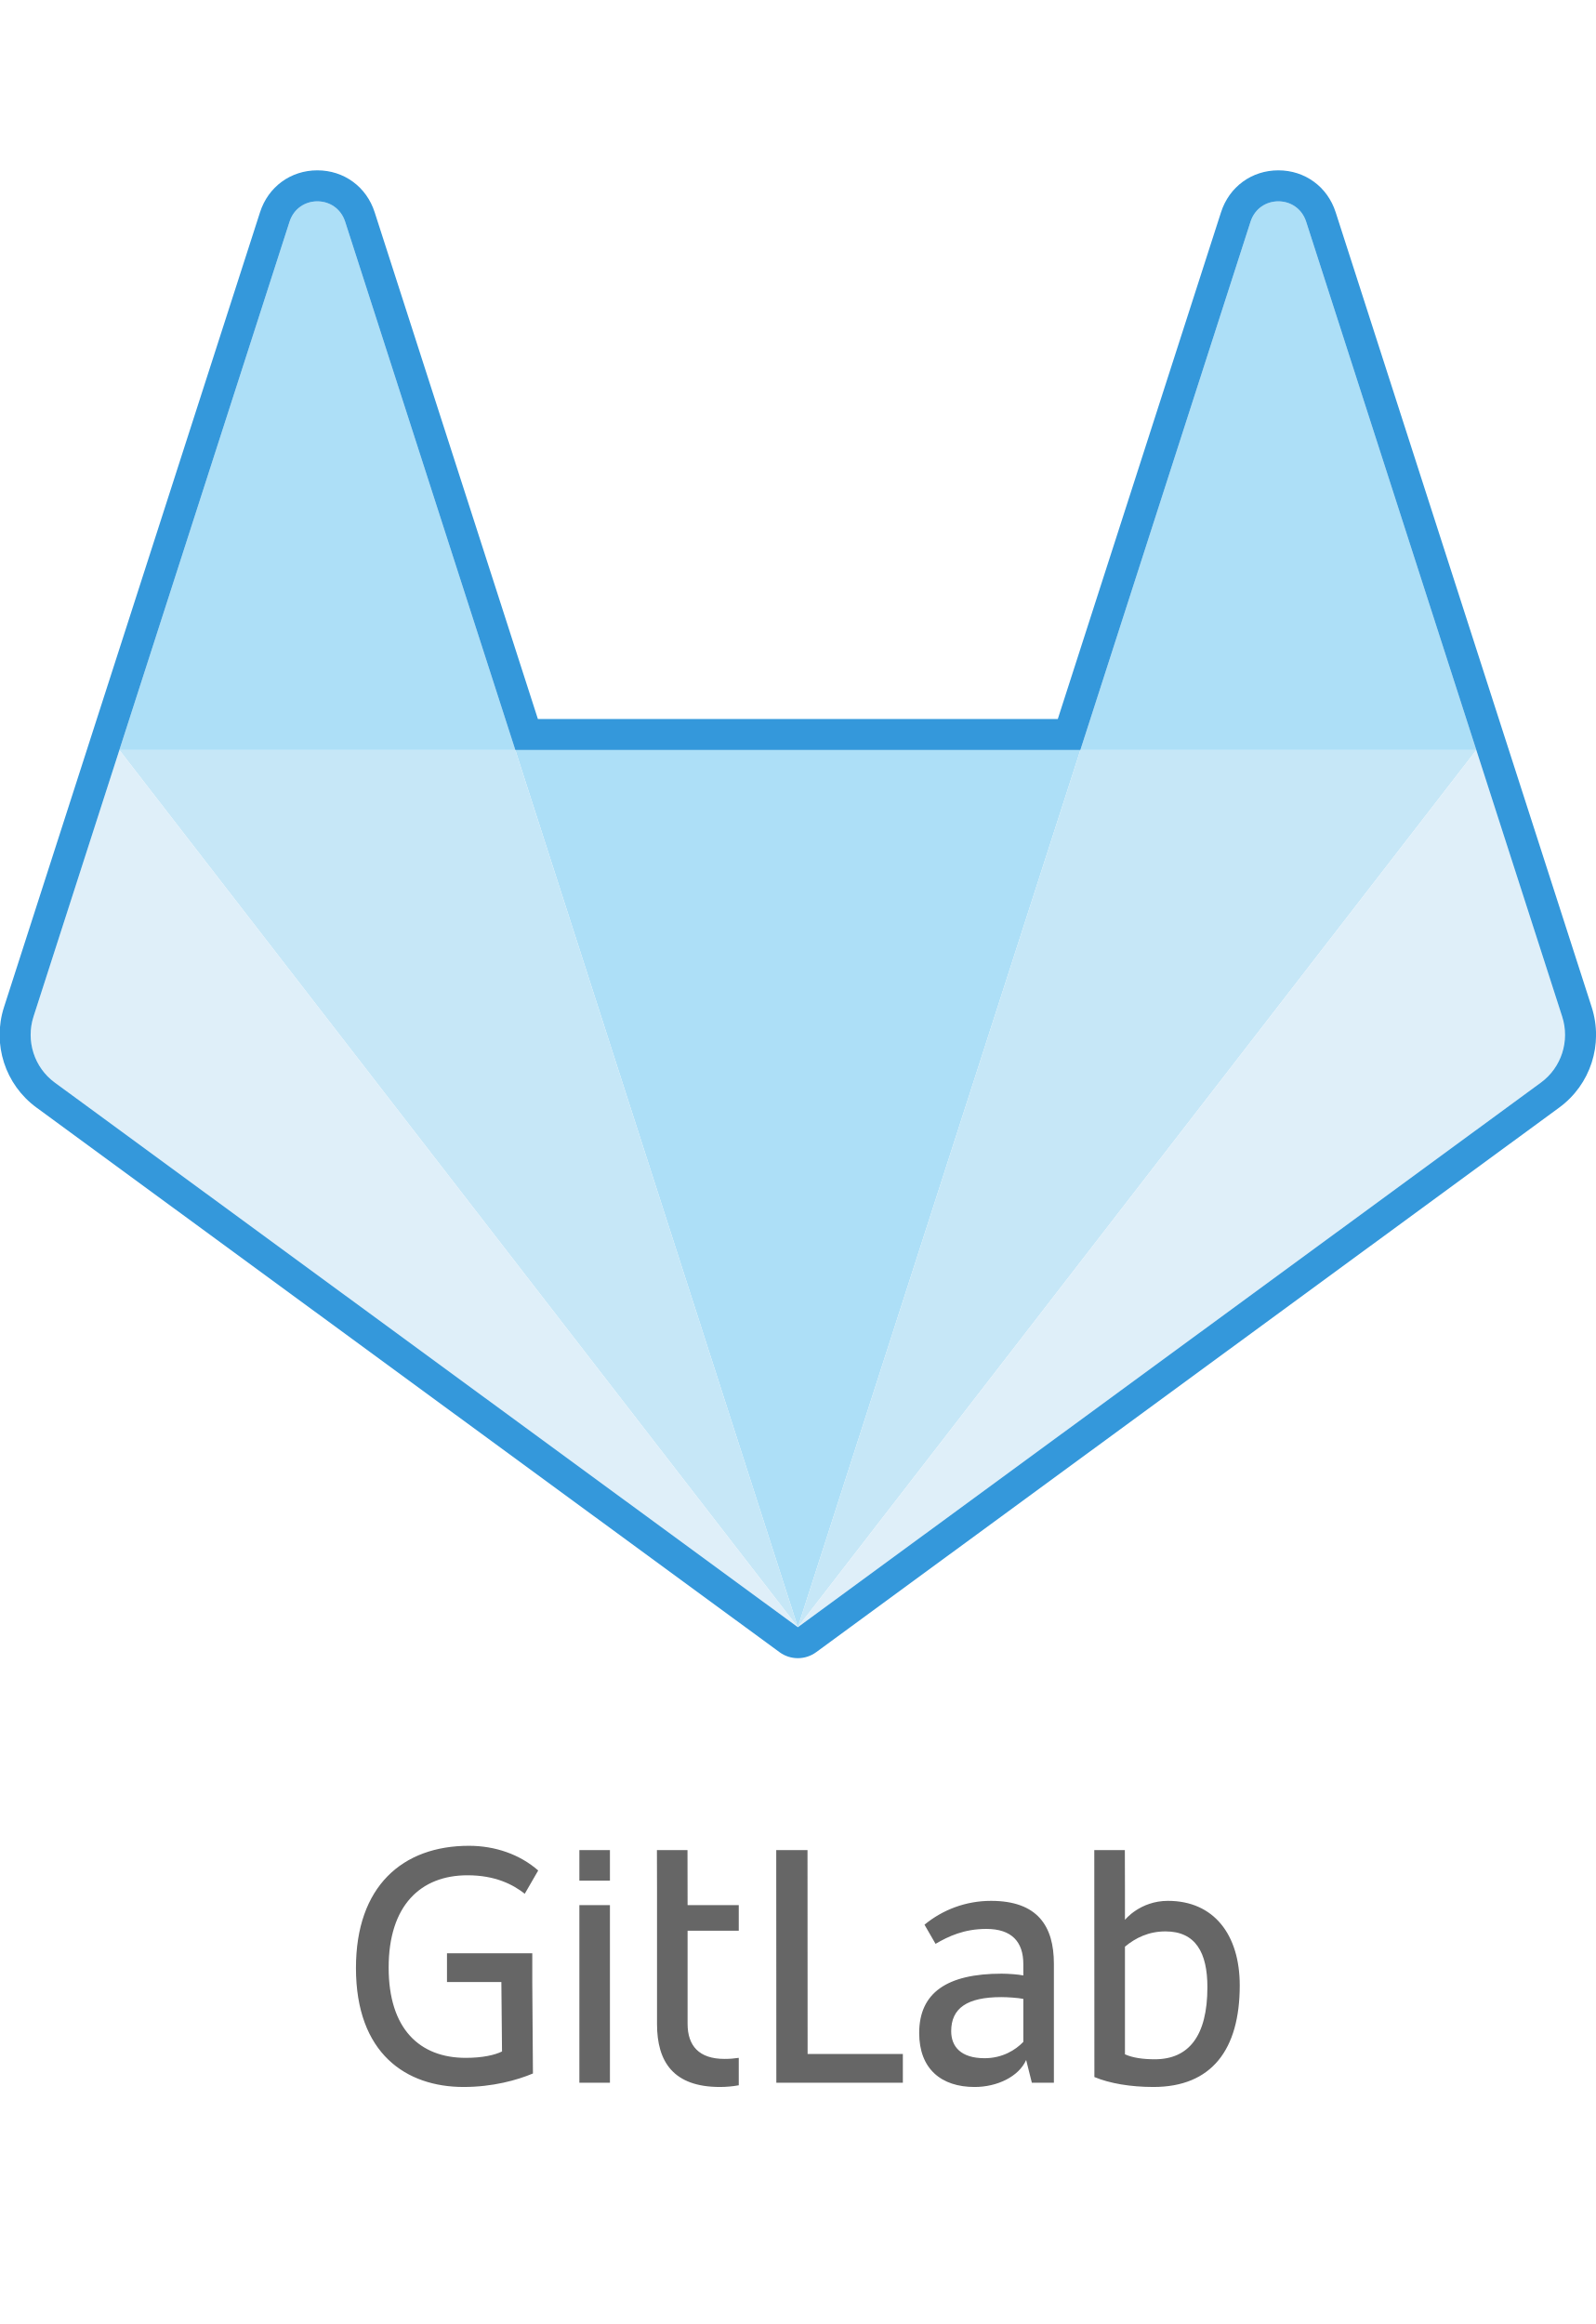
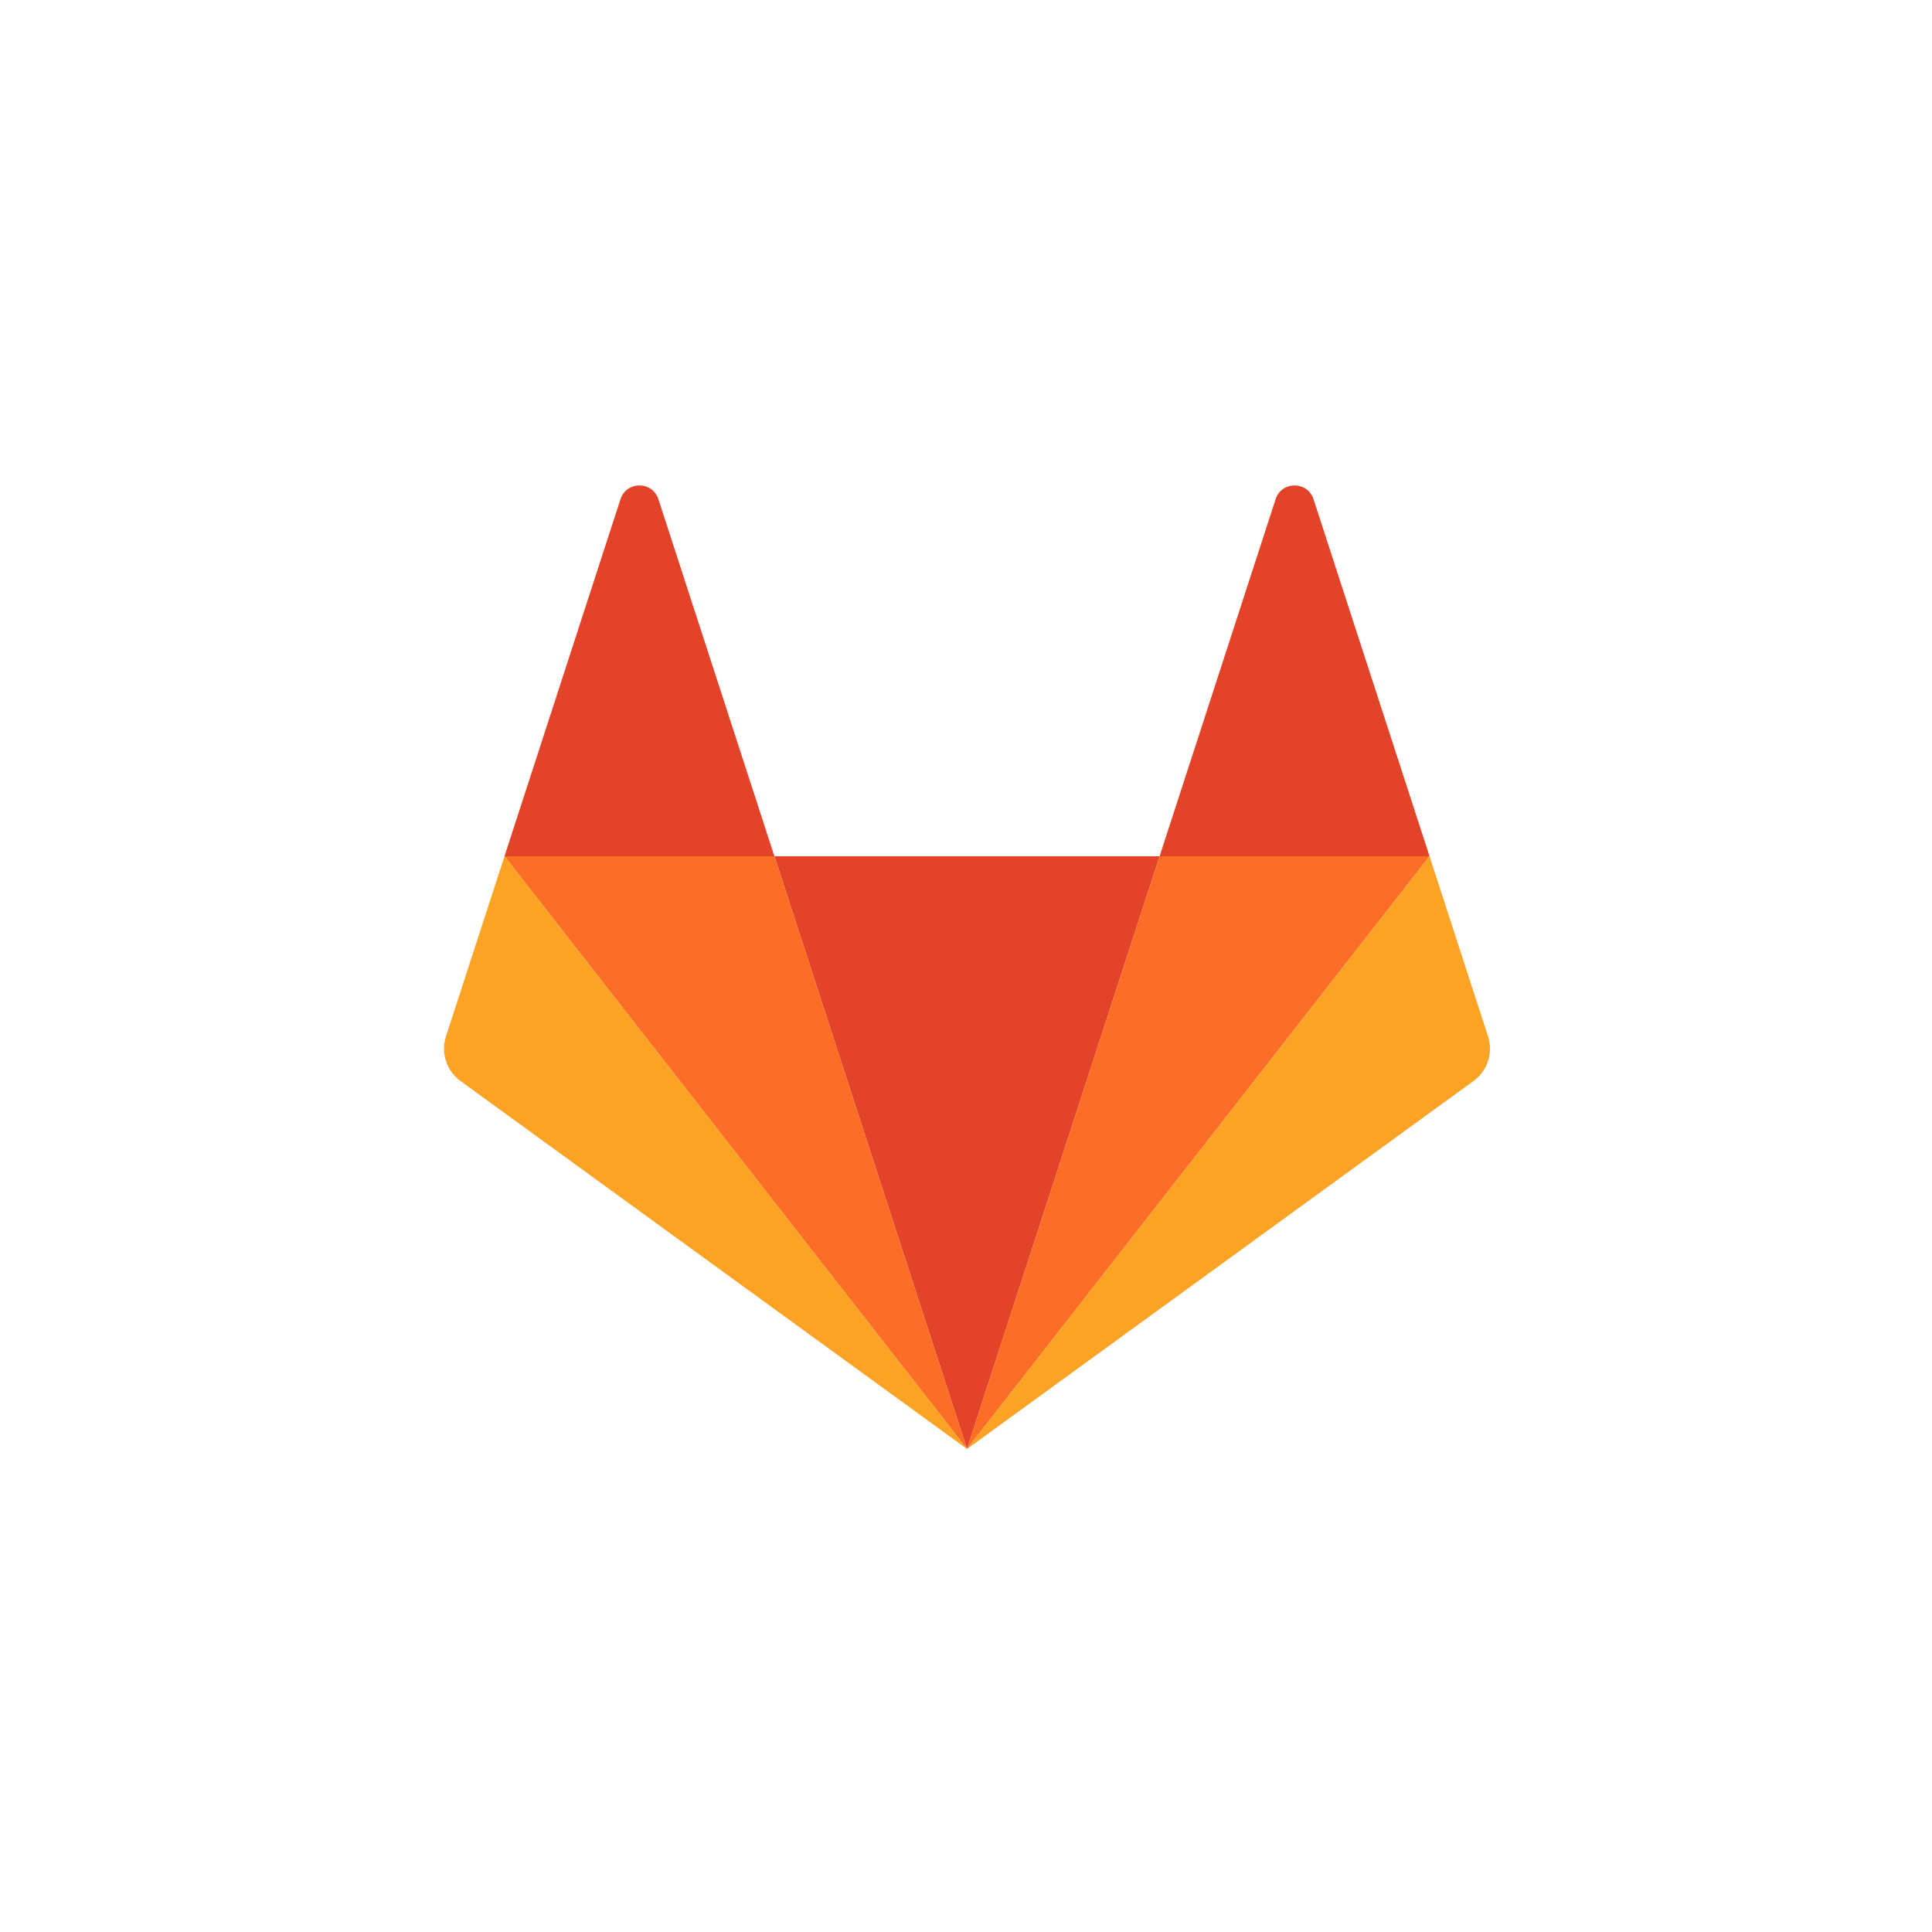
- <svg xmlns="http://www.w3.org/2000/svg" version="1.1" id="Layer_1" x="0px" y="0px" viewBox="100 100 412 600" style="enable-background:new 100 100 412 600;" xml:space="preserve">
+ <svg xmlns="http://www.w3.org/2000/svg" version="1.1" id="Layer_1" x="0px" y="0px" viewBox="0 0 100 100" style="enable-background:new 0 0 100 100;" xml:space="preserve">
  <style type="text/css">
- 	.st0{fill:#666666;}
- 	.st1{fill:none;stroke:#3780B3;stroke-miterlimit:10;}
- 	.st2{fill:#ADDFF7;}
- 	.st3{fill:#C6E7F7;}
- 	.st4{fill:#DFEFF9;}
- 	.st5{fill:#3498DB;}
+ 	.st0{fill:none;stroke:#3780B3;stroke-miterlimit:10;}
+ 	.st1{fill:#E24329;}
+ 	.st2{fill:#FC6D26;}
+ 	.st3{fill:#FCA326;}
</style>
-   <g>
-     <path class="st0" d="M308.495,577.641h-8.075l0.026,60.067h32.667v-7.428h-24.592L308.495,577.641L308.495,577.641z    M364.219,627.161c-2.019,2.109-5.414,4.219-10.002,4.219c-6.148,0-8.625-3.027-8.625-6.971c0-5.96,4.129-8.803,12.939-8.803   c1.652,0,4.313,0.183,5.689,0.458L364.219,627.161L364.219,627.161z M355.869,590.754c-6.521,0-12.502,2.31-17.169,6.156   l2.854,4.942c3.303-1.926,7.34-3.852,13.121-3.852c6.607,0,9.543,3.393,9.543,9.079v2.935c-1.285-0.276-3.945-0.46-5.598-0.46   c-14.131,0-21.289,4.952-21.289,15.315c0,9.262,5.689,13.939,14.314,13.939c5.811,0,11.379-2.66,13.306-6.969l1.468,5.868h5.69   v-30.72C372.11,597.266,367.889,590.755,355.869,590.754L355.869,590.754z M398.165,631.654c-3.029,0-5.69-0.367-7.708-1.284   v-27.786c2.753-2.293,6.149-3.944,10.461-3.944c7.799,0,10.827,5.502,10.827,14.398   C411.746,625.693,406.882,631.654,398.165,631.654 M401.559,590.754c-7.217,0-11.102,4.907-11.102,4.907v-7.749l-0.026-10.27   h-7.891l0.026,58.598c3.945,1.65,9.359,2.567,15.232,2.567c15.049,0,22.298-9.628,22.298-26.227   C420.096,599.466,413.396,590.754,401.559,590.754 M220.717,584.152c7.157,0,11.746,2.384,14.774,4.769l3.47-6.008   c-4.73-4.145-11.091-6.373-17.877-6.373c-17.159,0-29.179,10.454-29.179,31.546c0,22.101,12.968,30.721,27.803,30.721   c7.433,0,13.765-1.742,17.894-3.484l-0.169-23.614v-7.427H215.41v7.428h14.039l0.17,17.928c-1.835,0.917-5.046,1.651-9.359,1.651   c-11.929,0-19.912-7.5-19.912-23.293C200.346,591.947,208.605,584.151,220.717,584.152 M277.506,577.641h-7.892l0.026,10.088   v34.847c0,9.72,4.221,16.231,16.241,16.231c1.661,0,3.286-0.151,4.864-0.437v-7.082c-1.142,0.175-2.361,0.274-3.67,0.274   c-6.607,0-9.543-3.393-9.543-9.078v-24.026h13.214v-6.603h-13.214C277.532,591.854,277.506,577.641,277.506,577.641z    M249.59,637.707h7.892v-45.853h-7.892v45.852V637.707z M249.59,585.528h7.892v-7.887h-7.892V585.528z" />
-   </g>
-   <path class="st1" d="M605.241,256.971L605.241,256.971L605.241,256.971" />
-   <g>
-     <path class="st2" d="M306,520.103l72.946-226.464H233.059l72.943,226.464H306z" />
-     <path class="st3" d="M306,520.103l-72.946-226.464H130.82l175.182,226.462L306,520.103z" />
-     <path class="st4" d="M130.821,293.639l-22.169,68.819c-2.021,6.278,0.193,13.156,5.488,17.033L306,520.103L130.821,293.638V293.639   z" />
-     <path class="st2" d="M130.821,293.639h102.234l-43.937-136.398c-2.26-7.018-12.102-7.018-14.361,0L130.821,293.639L130.821,293.639   z" />
-     <path class="st3" d="M306,520.103l72.946-226.464H481.18L306.002,520.101L306,520.103z" />
-     <path class="st4" d="M481.179,293.639l22.169,68.819c2.021,6.278-0.193,13.156-5.488,17.033L306,520.103L481.179,293.639   L481.179,293.639L481.179,293.639z" />
-     <path class="st2" d="M481.179,293.639H378.945l43.937-136.398c2.261-7.018,12.104-7.018,14.363,0L481.179,293.639L481.179,293.639z   " />
-   </g>
-   <g>
-     <path class="st5" d="M430.063,151.978c3.026,0,6.051,1.754,7.181,5.263l43.934,136.398h0h0.002l22.169,68.819   c2.021,6.278-0.193,13.156-5.488,17.033L306,520.103L114.14,379.491c-5.295-3.877-7.509-10.755-5.488-17.033l22.169-68.819v-0.001   l-0.001,0.001l43.937-136.398c1.13-3.509,4.155-5.263,7.18-5.263s6.051,1.754,7.181,5.263l43.937,136.398h145.889l43.937-136.398   C424.011,153.732,427.037,151.978,430.063,151.978 M430.063,143.978c-6.873,0-12.681,4.243-14.797,10.81l-42.15,130.851H238.883   l-42.15-130.851c-2.115-6.567-7.922-10.811-14.796-10.811c-6.874,0-12.681,4.244-14.795,10.812l-43.937,136.396   c-0.011,0.034-0.021,0.067-0.032,0.1l-22.136,68.718c-3.087,9.588,0.28,20.012,8.377,25.941l191.857,140.61   c1.408,1.032,3.068,1.547,4.729,1.547s3.322-0.516,4.729-1.547l191.86-140.612c8.094-5.926,11.46-16.35,8.374-25.937l-22.169-68.82   c-0.016-0.049-0.032-0.098-0.049-0.147l-43.887-136.251C442.745,148.222,436.937,143.978,430.063,143.978L430.063,143.978z" />
+   <path class="st0" d="M255.217,824.048L255.217,824.048L255.217,824.048" />
+   <g id="logo">
+     <path id="Fill-14" class="st1" d="M50.052,75L50.052,75l9.969-30.681H40.083L50.052,75L50.052,75z" />
+     <path id="Fill-15" class="st1" d="M22.878,25" />
+     <path id="Fill-16" class="st2" d="M50.052,75l-9.969-30.681H26.112L50.052,75z" />
+     <path id="Fill-17" class="st2" d="M22.878,25" />
+     <path id="Fill-18" class="st3" d="M26.112,44.319L26.112,44.319l-3.029,9.324   c-0.276,0.85,0.026,1.782,0.75,2.307l26.219,19.049L26.112,44.319z" />
+     <path id="Fill-19" class="st3" d="M22.878,25" />
+     <path id="Fill-20" class="st1" d="M26.112,44.319h13.971l-6.004-18.479   c-0.309-0.951-1.654-0.951-1.963,0L26.112,44.319z" />
+     <path id="Fill-21" class="st2" d="M50.052,75l9.969-30.681h13.971L50.052,75z" />
+     <path id="Fill-22" class="st3" d="M73.992,44.319L73.992,44.319l3.029,9.324   c0.276,0.85-0.026,1.782-0.75,2.307L50.052,75L73.992,44.319z" />
+     <path id="Fill-23" class="st1" d="M73.992,44.319h-13.971l6.004-18.479   c0.309-0.951,1.654-0.951,1.963,0L73.992,44.319z" />
  </g>
</svg>
